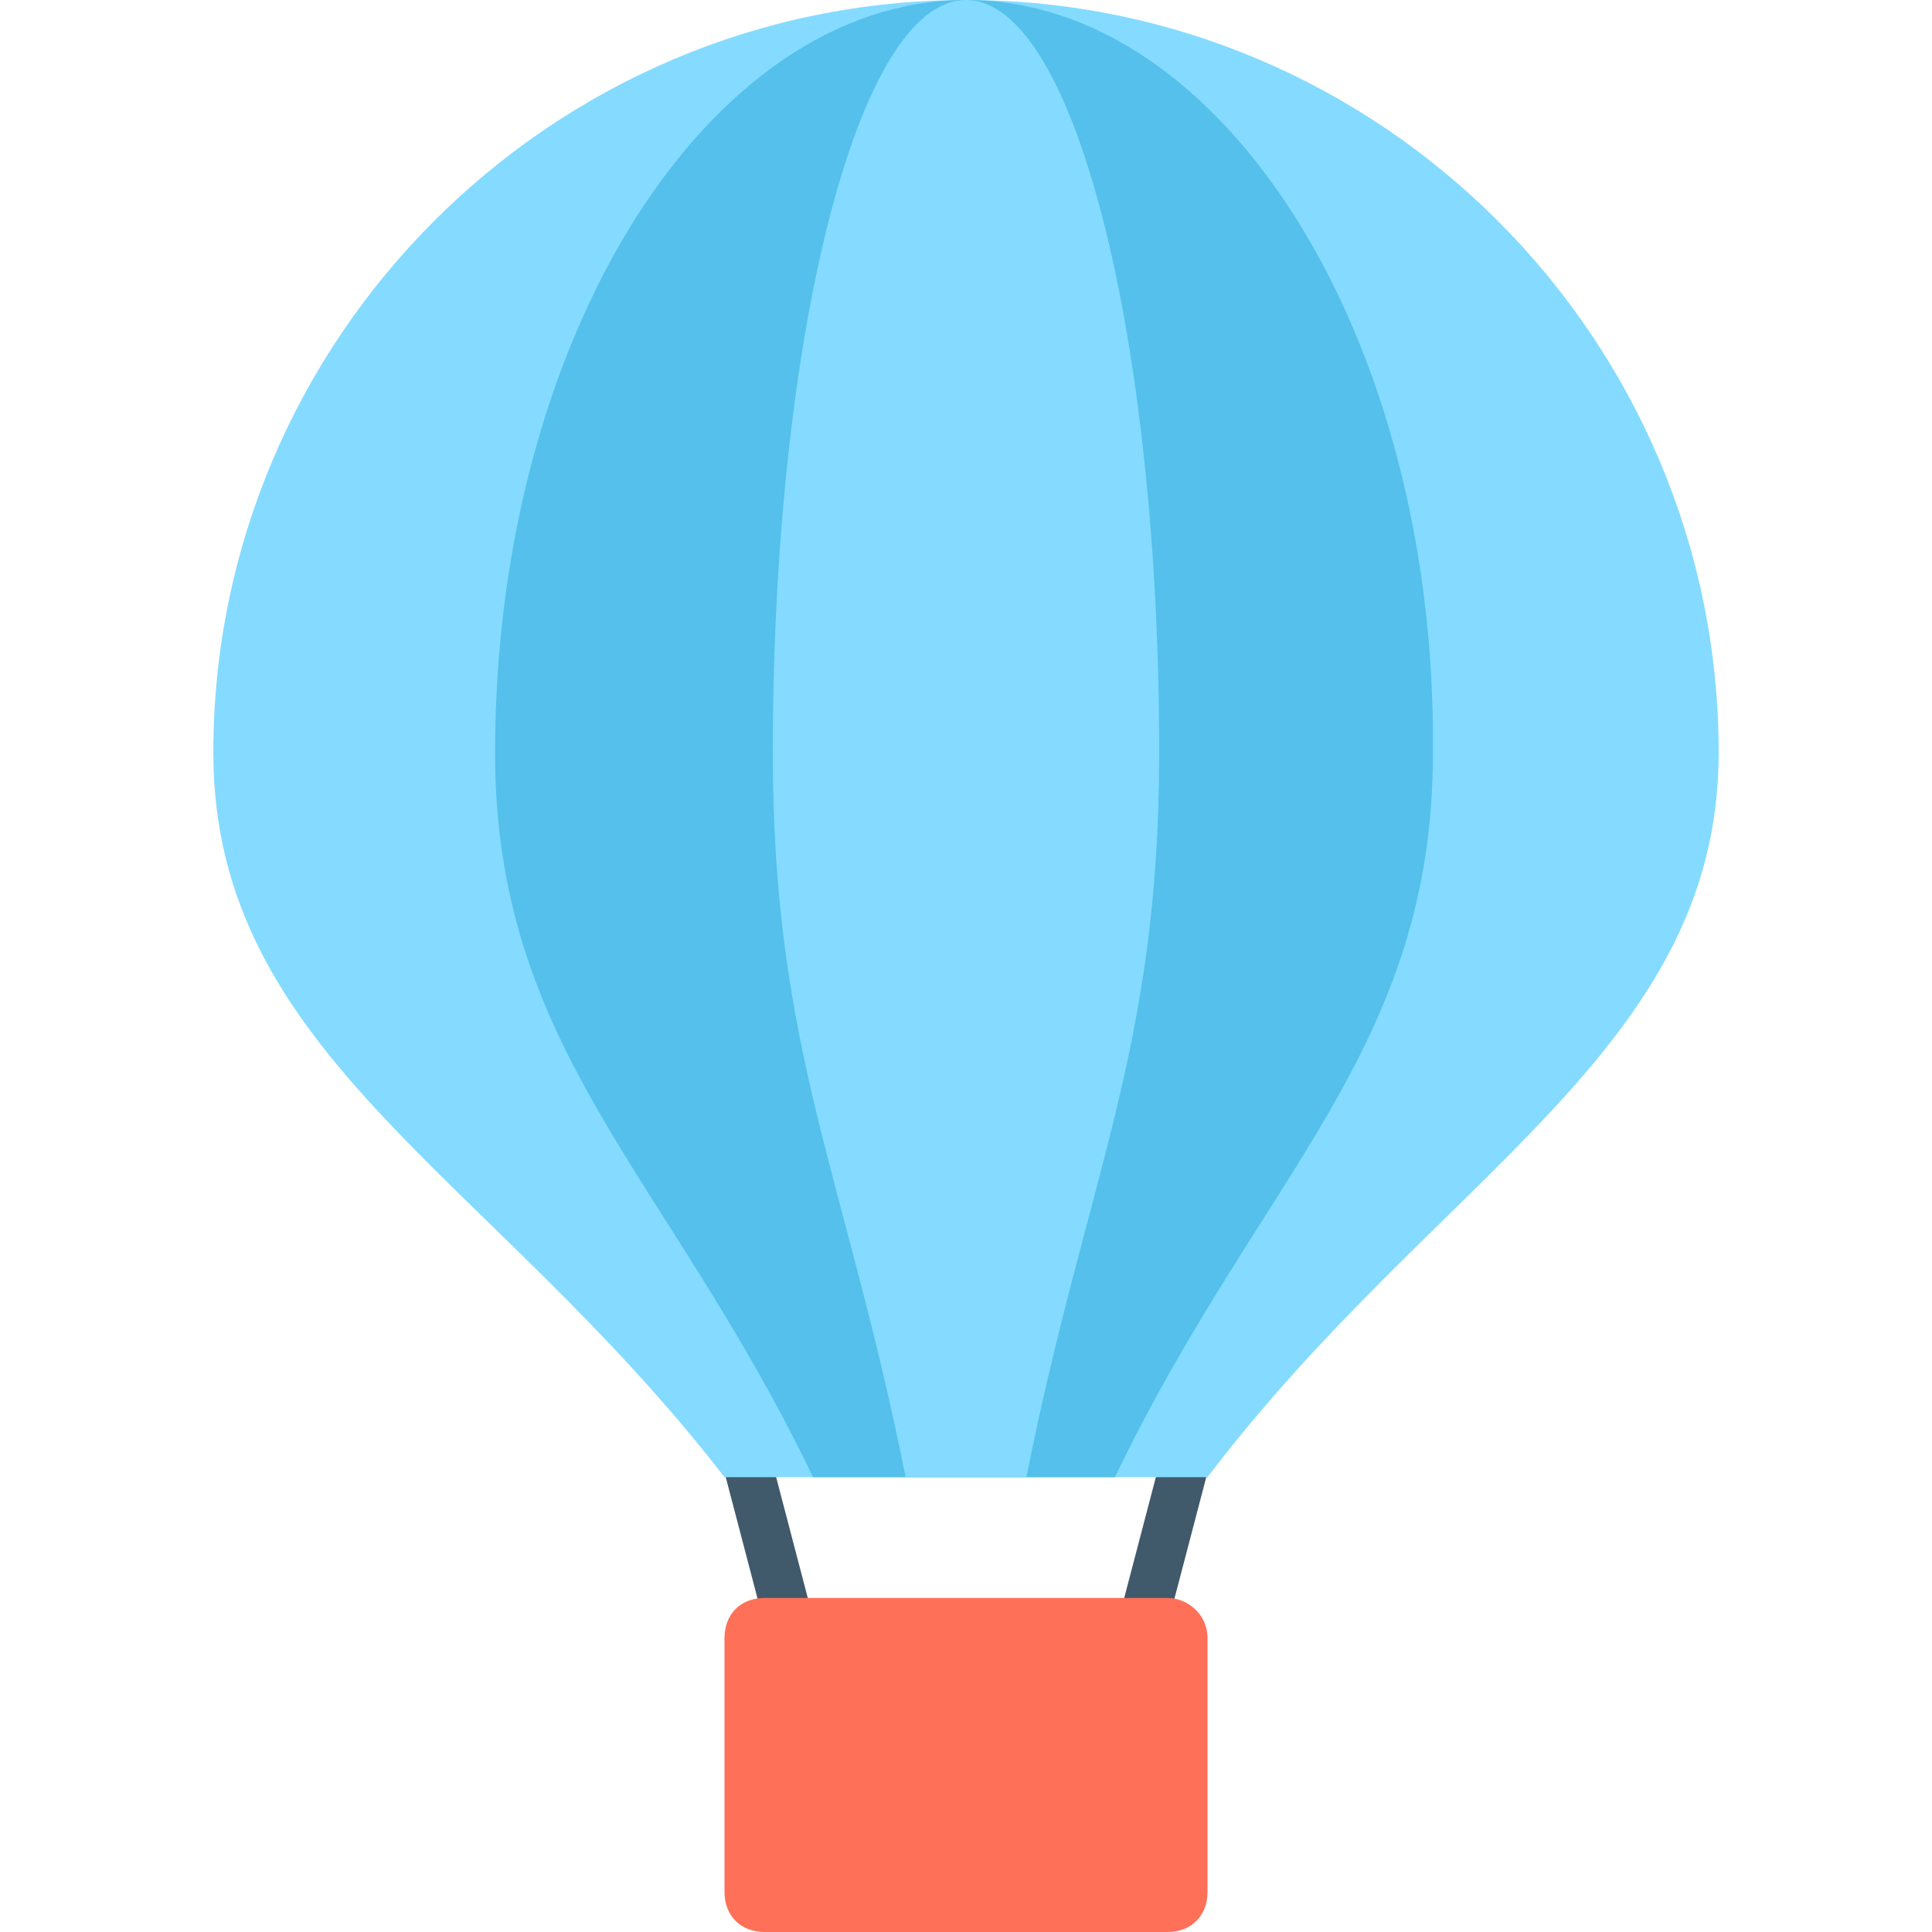
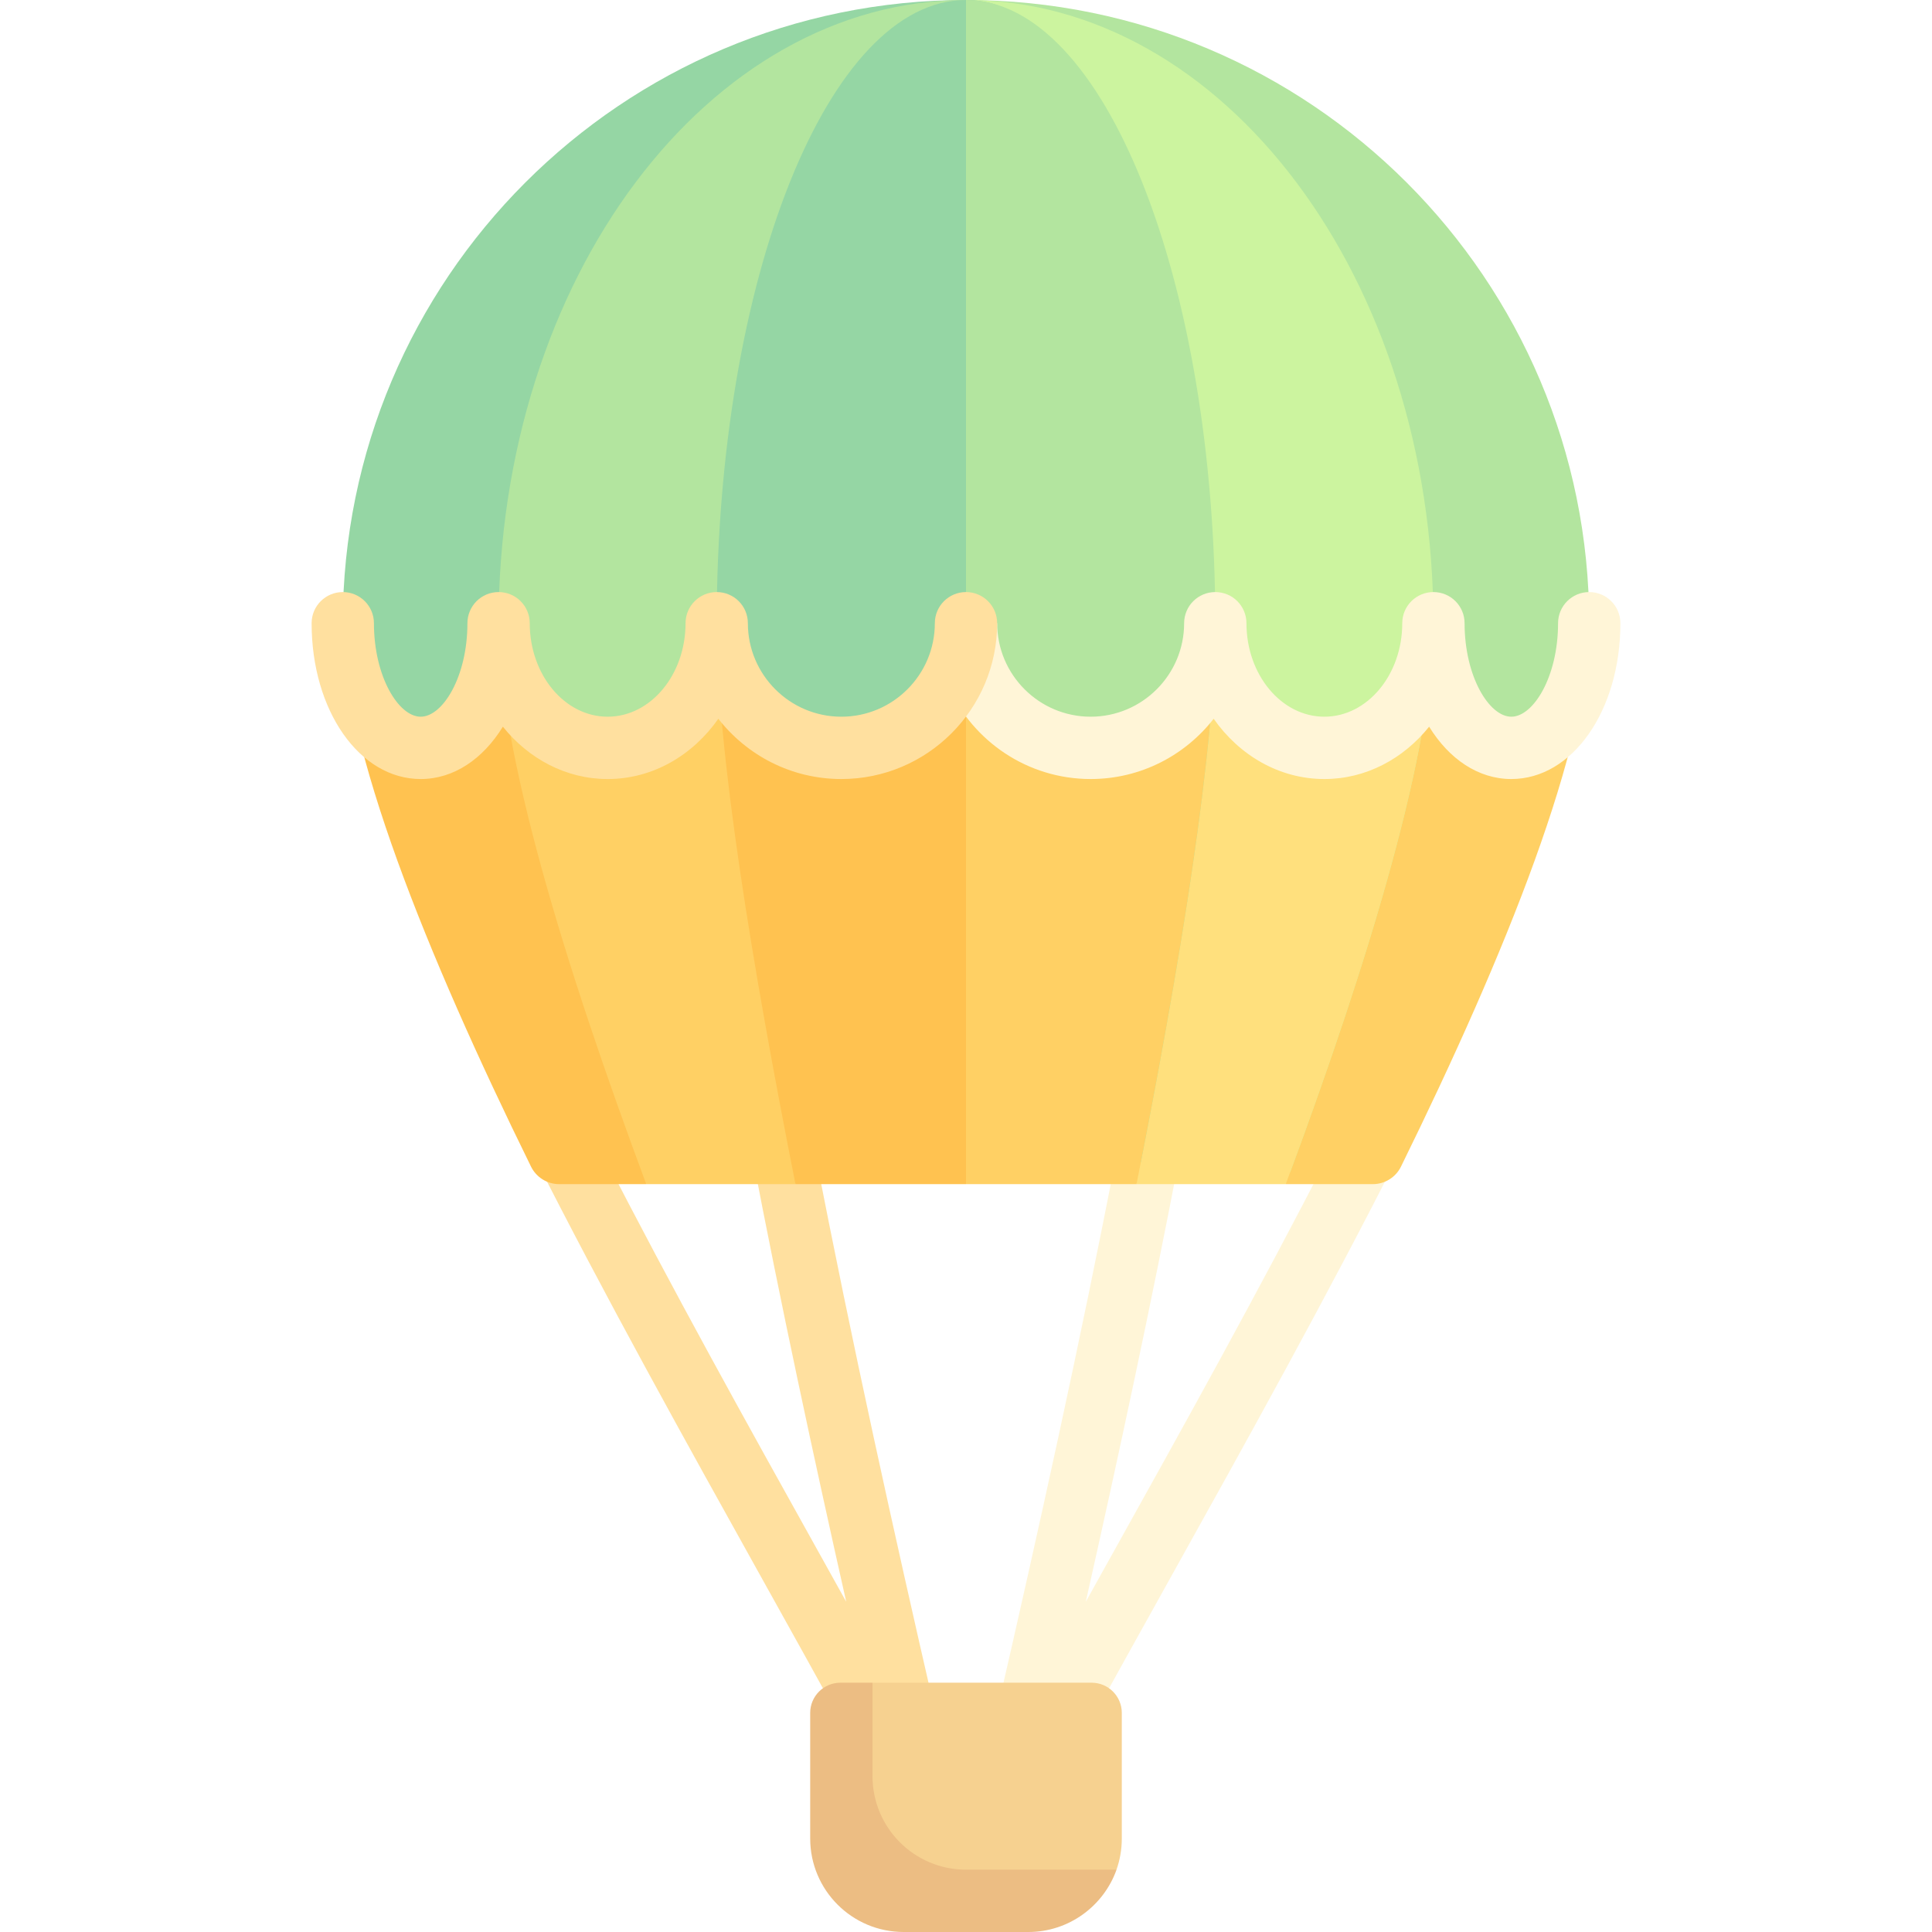
- <svg xmlns="http://www.w3.org/2000/svg" version="1.1" id="Layer_1" x="0px" y="0px" viewBox="0 0 512 512" style="enable-background:new 0 0 512 512;" xml:space="preserve">
-   <g>
-     <polygon style="fill:#40596B;" points="215.467,428.8 203.733,384 190.933,386.133 202.667,430.933  " />
-     <polygon style="fill:#40596B;" points="296.533,428.8 308.267,384 321.067,386.133 309.333,430.933  " />
-   </g>
-   <path style="fill:#84DBFF;" d="M192,391.467h128c60.8-80,135.467-113.067,135.467-192C455.467,89.6,365.867,0,256,0  S56.533,89.6,56.533,199.467C56.533,279.467,130.133,311.467,192,391.467z" />
-   <path style="fill:#54C0EB;" d="M295.467,391.467c38.4-80,84.267-113.067,84.267-192C380.8,89.6,324.267,0,256,0  S131.2,89.6,131.2,199.467c0,78.933,45.867,112,84.267,192H295.467z" />
-   <path style="fill:#84DBFF;" d="M272,391.467c16-80,35.2-113.067,35.2-192C307.2,89.6,284.8,0,256,0s-51.2,89.6-51.2,199.467  c0,78.933,19.2,112,35.2,192H272z" />
-   <path style="fill:#FF7058;" d="M309.333,423.467H202.667c-6.4,0-10.667,4.267-10.667,10.667v67.2c0,6.4,4.267,10.667,10.667,10.667  h106.667c6.4,0,10.667-4.267,10.667-10.667v-67.2C320,427.733,314.667,423.467,309.333,423.467z" />
-   <g>
- </g>
-   <g>
- </g>
-   <g>
- </g>
-   <g>
- </g>
-   <g>
- </g>
-   <g>
- </g>
-   <g>
- </g>
-   <g>
- </g>
-   <g>
- </g>
-   <g>
- </g>
-   <g>
- </g>
-   <g>
- </g>
-   <g>
- </g>
-   <g>
- </g>
-   <g>
- </g>
+ <svg xmlns="http://www.w3.org/2000/svg" id="Capa_1" enable-background="new 0 0 512 512" height="512" viewBox="0 0 512 512" width="512">
+   <path d="m216.039 305.548h-16.796c7.512 39.404 16.478 80.996 25.012 118.932-2.557-4.602-5.173-9.302-7.844-14.101-17.922-32.174-38.393-68.962-56.747-104.831h-18.561c19.061 37.733 40.928 77.051 60.88 112.871 7.887 14.169 15.347 27.548 21.992 39.734l23.556-5.806c-10.212-44.423-21.982-97.342-31.492-146.799z" fill="#ffe09f" />
+   <path d="m90.839 165.161 56.161 108.339 48-6.5 61-267c-91.216 0-165.161 73.945-165.161 165.161z" fill="#95d6a4" />
+   <path d="m132.129 165.161c0 12.183 2.312 27.456 6.289 44.759l77.582 57.08 40-267c-68.412 0-123.871 73.945-123.871 165.161z" fill="#b3e59f" />
+   <path d="m352.336 305.548c-18.354 35.868-38.824 72.657-56.747 104.831-2.671 4.8-5.286 9.499-7.844 14.101 8.534-37.936 17.5-79.528 25.012-118.932h-16.796c-9.51 49.457-21.28 102.376-31.493 146.798l23.556 5.806c6.645-12.185 14.105-25.565 21.992-39.734 19.952-35.82 41.819-75.138 60.88-112.871h-18.56z" fill="#fff5d7" />
+   <path d="m256 0 103.863 302.257 9.697-3.304 51.602-133.793c-.001-91.215-73.946-165.16-165.162-165.16z" fill="#b3e59f" />
+   <path d="m400.516 198.194c-11.402 0-20.645-14.789-20.645-33.032h-33.032l-6.103 148.645h23.095c3.152 0 6.048-1.805 7.439-4.634 27.908-56.767 49.892-111.414 49.892-144.012-.001 18.243-9.244 33.033-20.646 33.033z" fill="#ffd064" />
+   <path d="m341.911 310.631c21.186-57.288 37.96-112.593 37.96-145.469 0-91.217-55.459-165.162-123.871-165.162l31.76 306.658c17.964 2.354 36.042 3.603 54.151 3.973z" fill="#ccf49f" />
+   <path d="m340.736 313.806c21.739-58.414 39.135-115.161 39.135-148.645 0 18.243-12.941 33.032-28.903 33.032-15.963 0-28.903-14.789-28.903-33.032l-24.774 8.258 3.902 140.387z" fill="#ffe07d" />
+   <path d="m306.5 165.161c0-91.216-14.013-165.161-50.5-165.161-36.486 0-66.064 73.945-66.064 165.161 0 32.519 8.751 86.979 19.876 143.599l92.871-3.075c9.521-55.51 3.817-108.595 3.817-140.524z" fill="#95d6a4" />
+   <path d="m302.337 308.004c11.054-56.348 19.727-110.469 19.727-142.843 0-91.216-29.578-165.161-66.064-165.161v305.991c15.428 1.035 30.876 1.746 46.337 2.013z" fill="#b3e59f" />
+   <path d="m161.032 198.194c-15.963 0-28.903-14.789-28.903-33.032 0 18.243-9.243 33.032-20.645 33.032s-20.645-14.789-20.645-33.032c0 32.598 21.983 87.244 49.892 144.012 1.391 2.829 4.286 4.634 7.439 4.634h23.095l-1.408-117.348c-2.799 1.03-5.726 1.734-8.825 1.734z" fill="#ffc250" />
+   <path d="m189.935 165.161c0 18.243-12.941 33.032-28.903 33.032s-28.903-14.789-28.903-33.032c0 33.484 17.396 90.231 39.135 148.645h39.543l6.45-116.189c-15.51-2.714-27.322-16.169-27.322-32.456z" fill="#ffd064" />
+   <path d="m189.935 165.161c0 18.243 14.789 33.032 33.032 33.032s36.033-14.45 36.033-32.693l-3 148.306h-45.193c-11.594-58.413-20.872-115.161-20.872-148.645z" fill="#ffc250" />
+   <path d="m231.226 445.935-11.059 36.79c0 13.682 5.635 24.774 19.317 24.774h33.032l23.366-12.02c.912-2.582 1.408-5.36 1.408-8.254v-33.29c0-4.418-3.582-8-8-8z" fill="#f6d190" />
+   <path d="m256 495.484c-13.682 0-24.774-11.092-24.774-24.774v-24.774h-8.516c-4.418 0-8 3.582-8 8v33.29c0 13.682 11.092 24.774 24.774 24.774h33.032c10.771 0 19.965-6.916 23.378-16.516z" fill="#ecbd83" />
+   <path d="m322.064 165.161c0 18.243-14.789 33.032-33.032 33.032s-33.032-14.789-33.032-33.032v148.645h45.193c11.594-58.413 20.871-115.161 20.871-148.645z" fill="#ffd064" />
+   <path d="m421.161 156.903c-4.565 0-8.258 3.694-8.258 8.258 0 14.177-6.541 24.774-12.387 24.774s-12.387-10.597-12.387-24.774c0-4.565-3.693-8.258-8.258-8.258s-8.258 3.694-8.258 8.258c0 13.661-9.258 24.774-20.645 24.774s-20.645-11.113-20.645-24.774c0-4.565-3.694-8.258-8.258-8.258s-8.258 3.694-8.258 8.258c0 13.661-11.113 24.774-24.774 24.774s-24.774-11.113-24.774-24.774h-7.34c-.504 6.076-2.947 11.494-5.546 16.894 6.47 14.365 20.912 24.396 37.661 24.396 13.234 0 25.032-6.258 32.597-15.976 6.807 9.718 17.427 15.976 29.339 15.976 11.032 0 20.952-5.371 27.766-13.871 5.258 8.548 13.008 13.871 21.782 13.871 16.21 0 28.903-18.137 28.903-41.29-.002-4.564-3.695-8.258-8.26-8.258z" fill="#fff5d7" />
+   <path d="m222.968 206.452c-13.234 0-25.032-6.258-32.597-15.976-6.806 9.718-17.427 15.976-29.339 15.976-11.032 0-20.952-5.371-27.766-13.871-5.258 8.548-13.008 13.871-21.782 13.871-16.21 0-28.903-18.137-28.903-41.29 0-4.565 3.694-8.258 8.258-8.258s8.258 3.694 8.258 8.258c0 14.177 6.54 24.774 12.387 24.774s12.387-10.597 12.387-24.774c0-4.565 3.694-8.258 8.258-8.258 4.565 0 8.258 3.694 8.258 8.258 0 13.661 9.258 24.774 20.645 24.774s20.645-11.113 20.645-24.774c0-4.565 3.694-8.258 8.258-8.258s8.258 3.694 8.258 8.258c0 13.661 11.113 24.774 24.774 24.774s24.774-11.113 24.774-24.774c0-4.565 3.694-8.258 8.258-8.258 4.565 0 8.258 3.694 8.258 8.258.001 22.765-18.523 41.29-41.289 41.29z" fill="#ffe09f" />
</svg>
